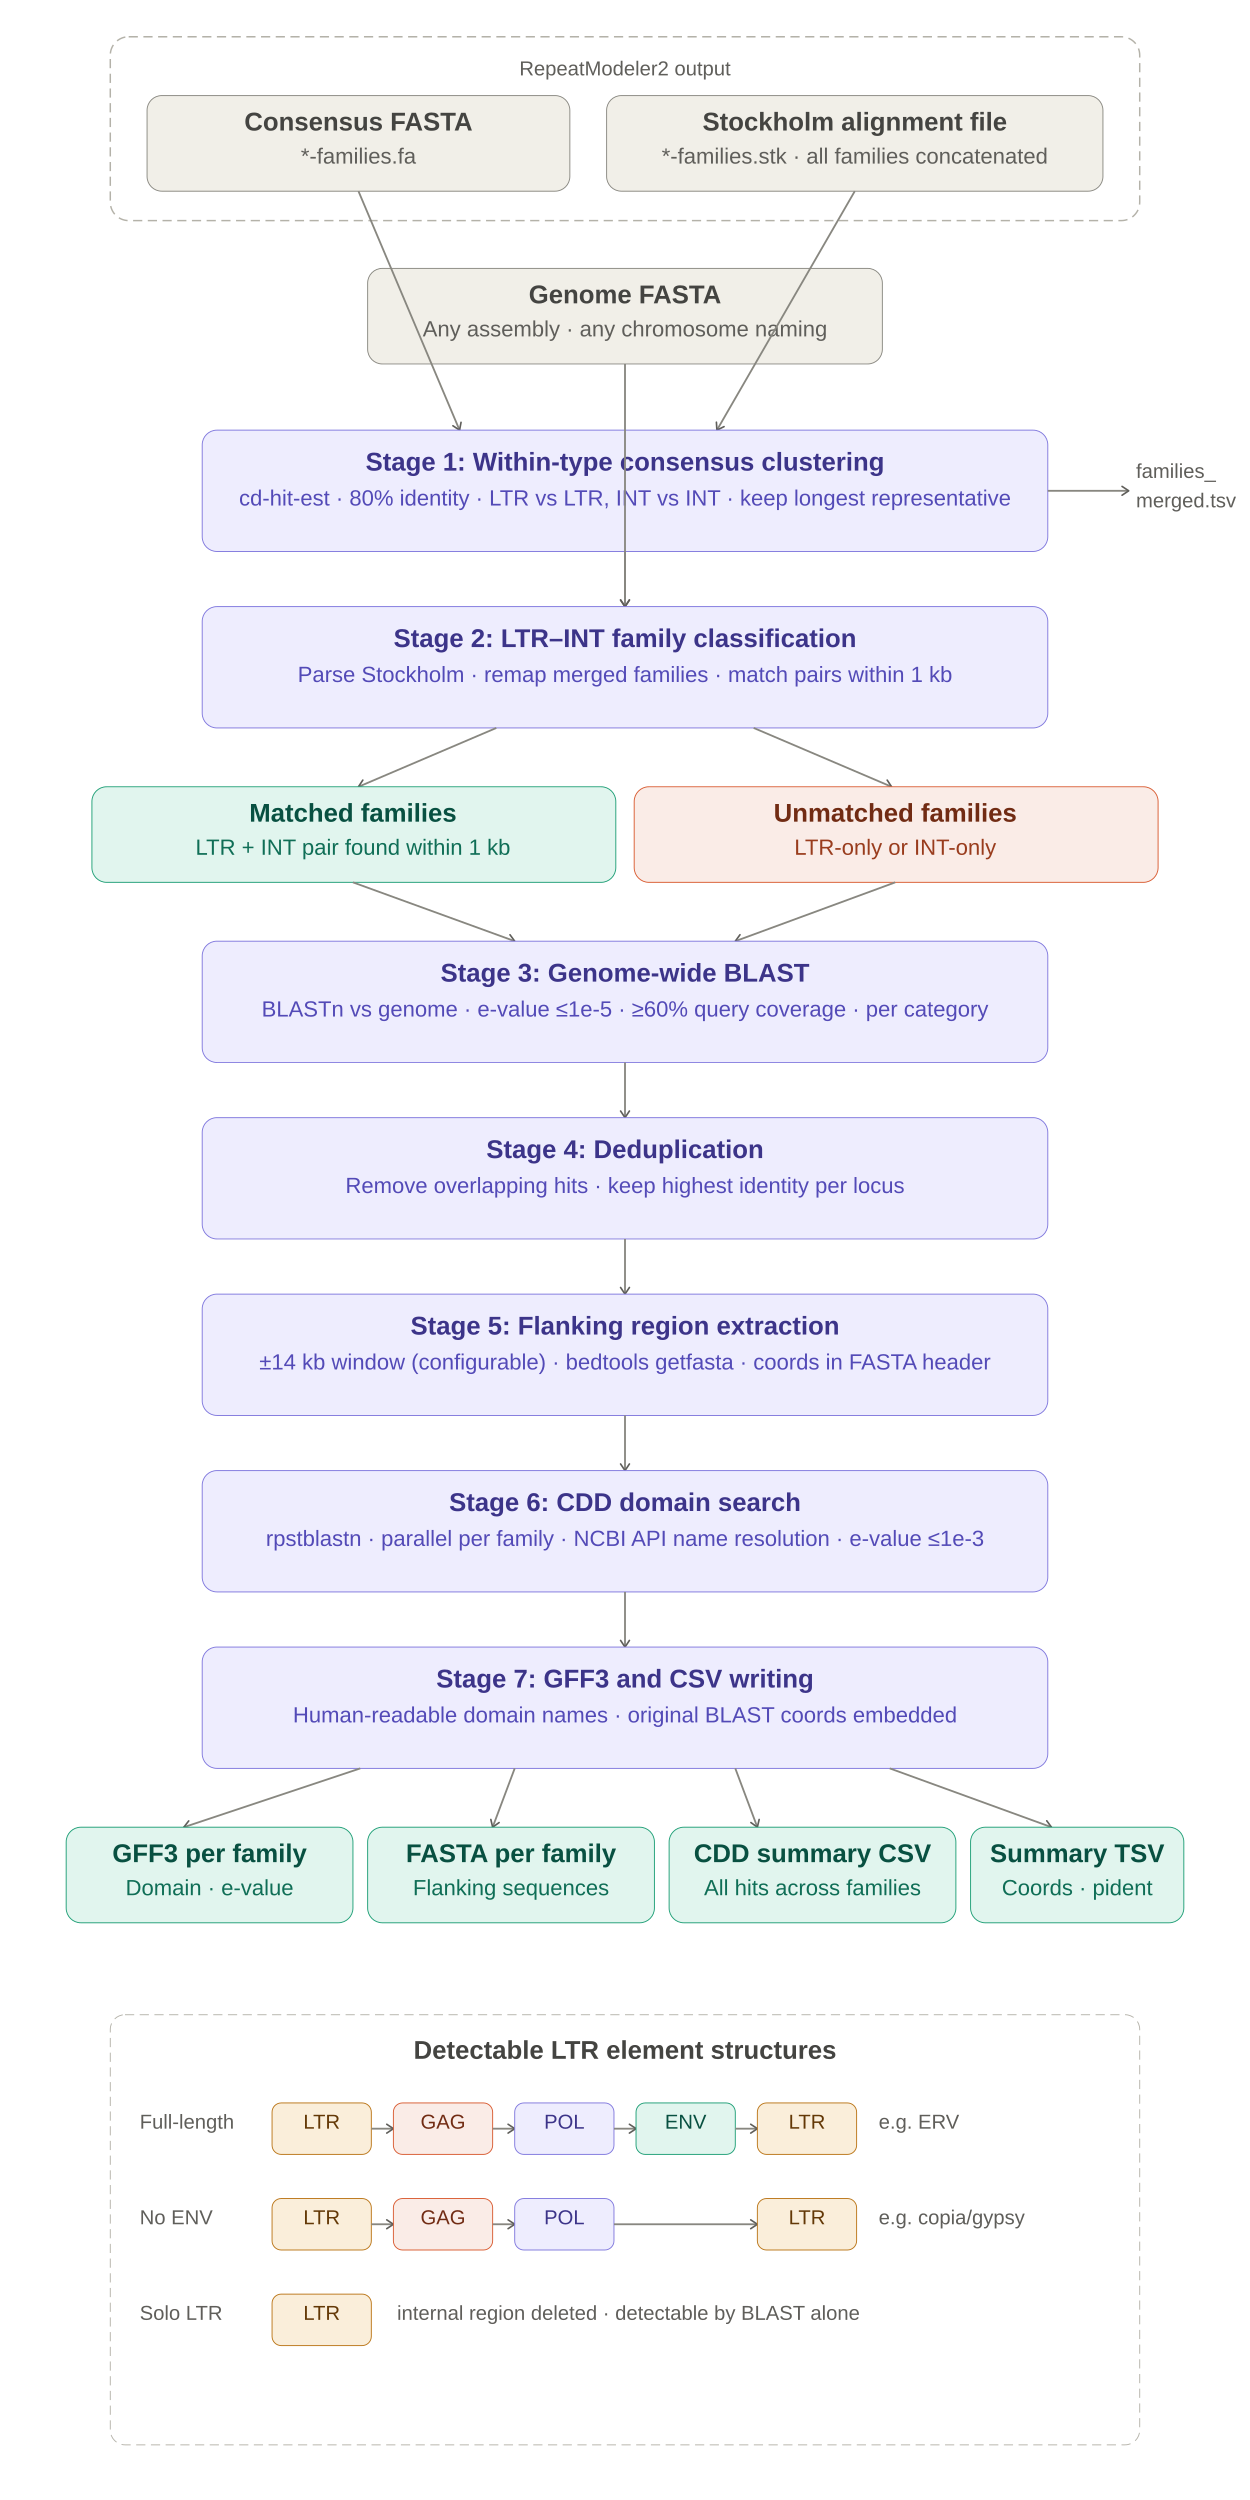
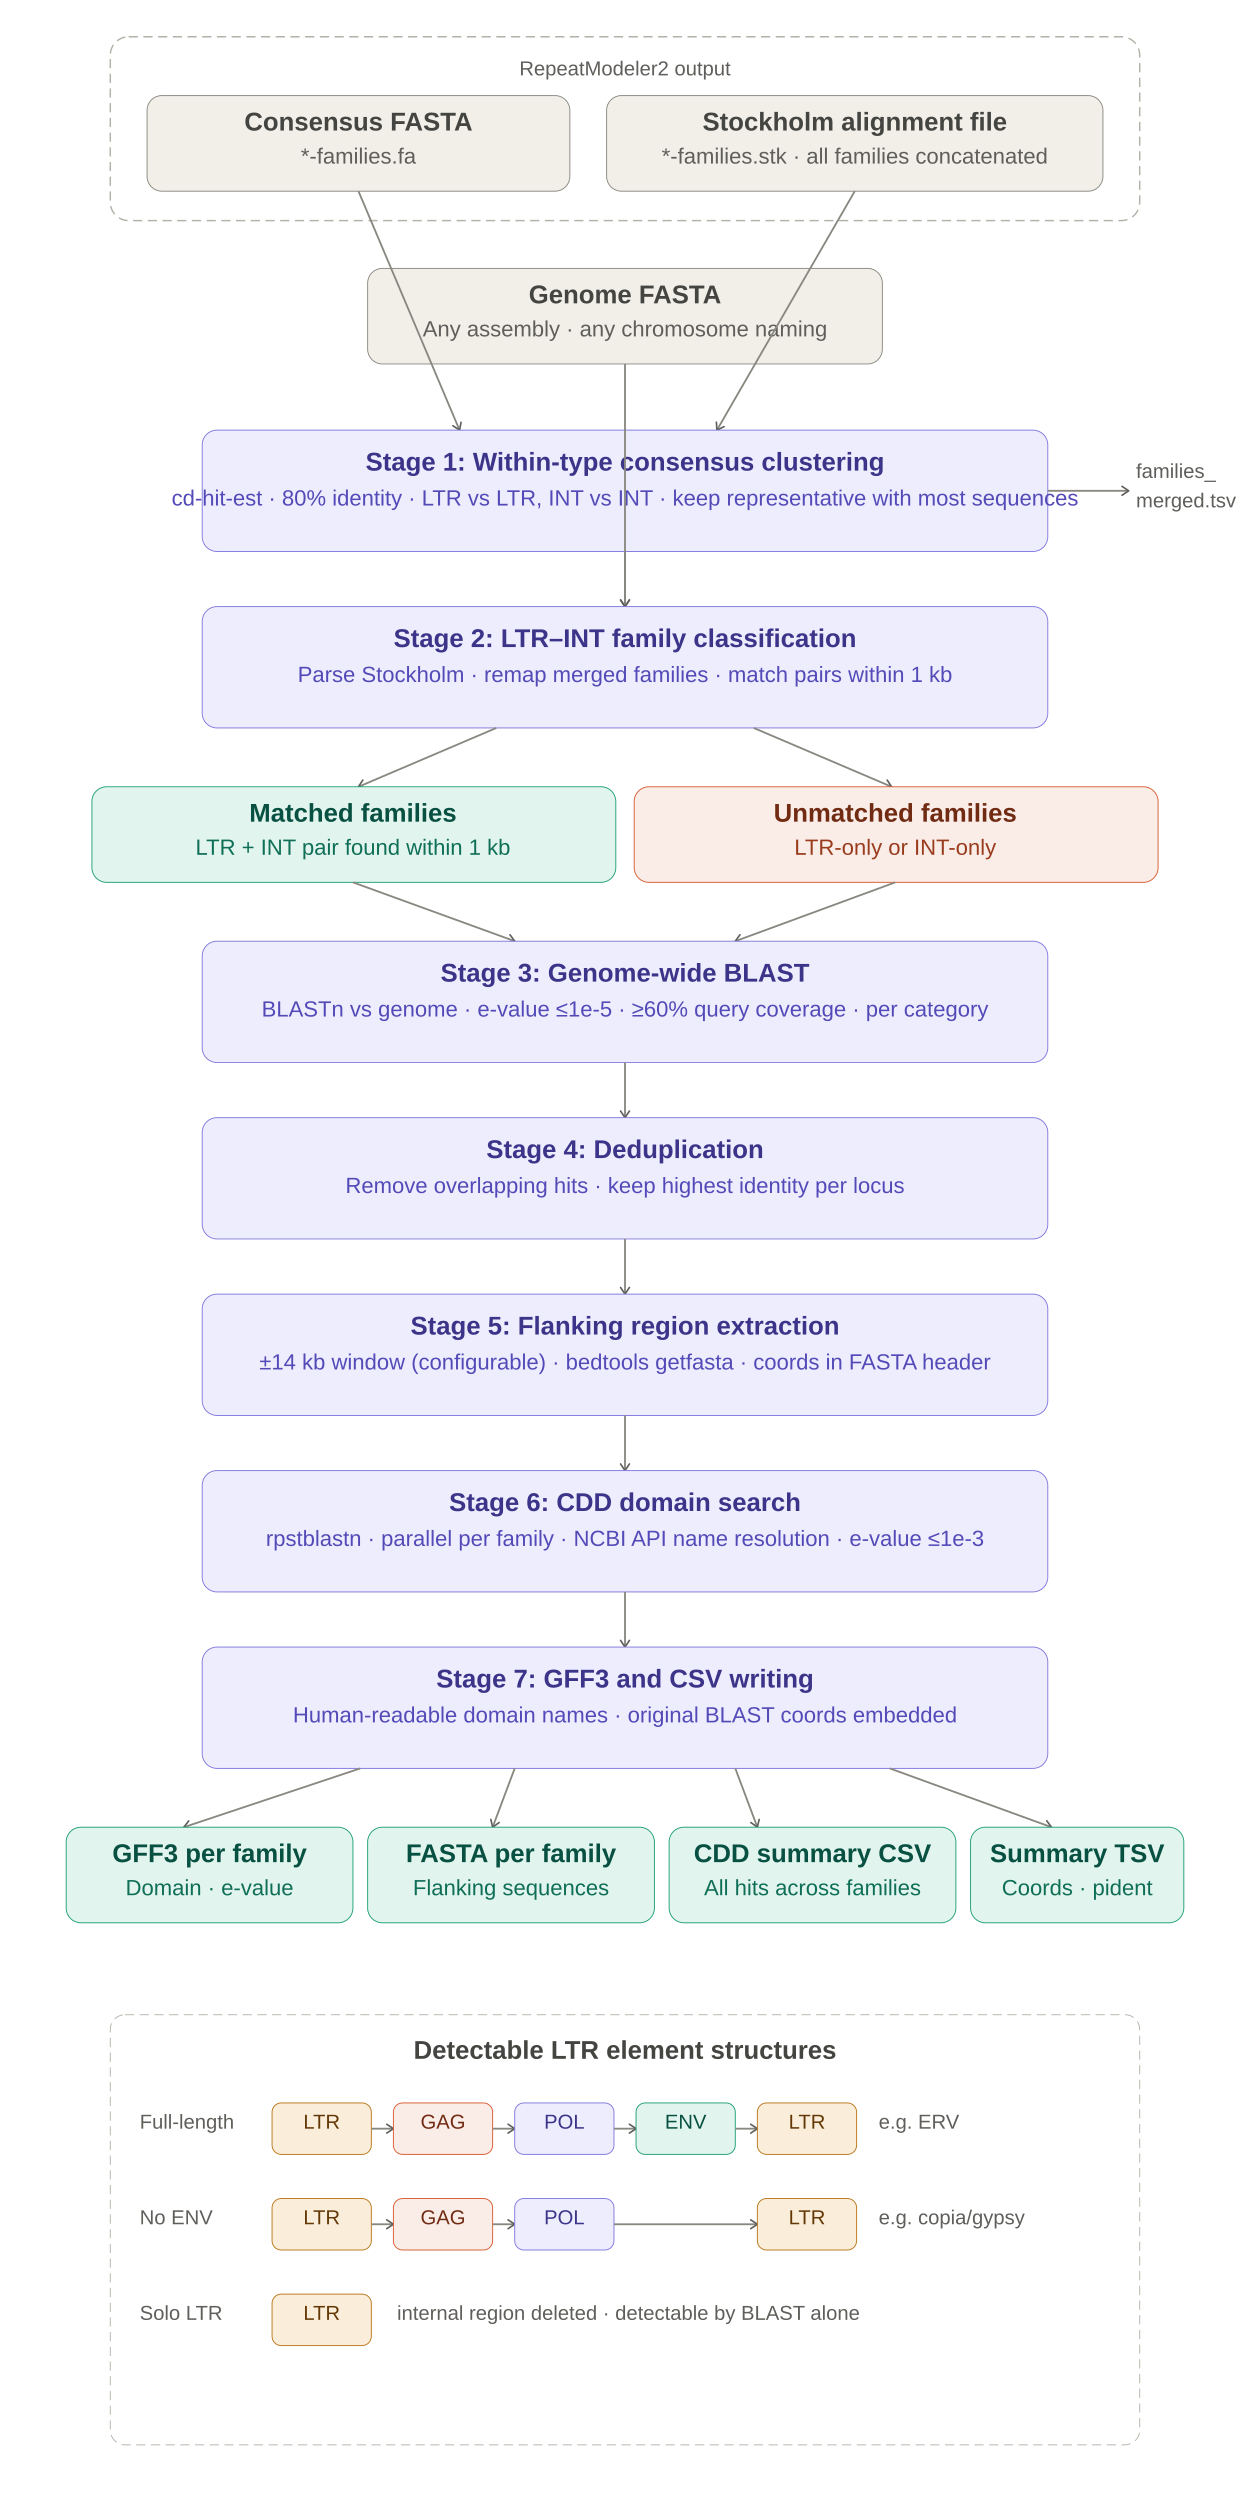
<svg xmlns="http://www.w3.org/2000/svg" width="680" viewBox="0 0 680 1360" font-family="Arial, Helvetica, sans-serif">
  <defs>
    <marker id="arrow" viewBox="0 0 10 10" refX="8" refY="5" markerWidth="6" markerHeight="6" orient="auto-start-reverse">
      <path d="M2 1L8 5L2 9" fill="none" stroke="#5F5E5A" stroke-width="1.5" stroke-linecap="round" stroke-linejoin="round" />
    </marker>
    <style>
      text { font-family: Arial, Helvetica, sans-serif; }
      .title { font-size: 14px; font-weight: 600; }
      .sub   { font-size: 12px; font-weight: 400; }
      .label { font-size: 11px; font-weight: 400; }
      .box-gray   { fill: #F1EFE8; stroke: #888780; }
      .box-purple { fill: #EEEDFE; stroke: #7F77DD; }
      .box-teal   { fill: #E1F5EE; stroke: #1D9E75; }
      .box-coral  { fill: #FAECE7; stroke: #D85A30; }
      .box-amber  { fill: #FAEEDA; stroke: #BA7517; }
      .box-dashed { fill: none;    stroke: #B4B2A9; stroke-dasharray: 5 3; }
      .t-gray-title   { fill: #444441; }
      .t-gray-sub     { fill: #5F5E5A; }
      .t-purple-title { fill: #3C3489; }
      .t-purple-sub   { fill: #534AB7; }
      .t-teal-title   { fill: #085041; }
      .t-teal-sub     { fill: #0F6E56; }
      .t-coral-title  { fill: #712B13; }
      .t-coral-sub    { fill: #993C1D; }
      .t-amber-title  { fill: #633806; }
      line.arr { stroke: #888780; fill: none; }
    </style>
  </defs>
  <rect x="60" y="20" width="560" height="100" rx="10" stroke-width="0.8" class="box-dashed" />
  <text x="340" y="41" text-anchor="middle" class="label t-gray-sub">RepeatModeler2 output</text>
  <rect x="80" y="52" width="230" height="52" rx="8" stroke-width="0.5" class="box-gray" />
  <text x="195" y="71" text-anchor="middle" class="title t-gray-title">Consensus FASTA</text>
  <text x="195" y="89" text-anchor="middle" class="sub t-gray-sub">*-families.fa</text>
  <rect x="330" y="52" width="270" height="52" rx="8" stroke-width="0.5" class="box-gray" />
  <text x="465" y="71" text-anchor="middle" class="title t-gray-title">Stockholm alignment file</text>
  <text x="465" y="89" text-anchor="middle" class="sub t-gray-sub">*-families.stk · all families concatenated</text>
  <rect x="200" y="146" width="280" height="52" rx="8" stroke-width="0.5" class="box-gray" />
  <text x="340" y="165" text-anchor="middle" class="title t-gray-title">Genome FASTA</text>
  <text x="340" y="183" text-anchor="middle" class="sub t-gray-sub">Any assembly · any chromosome naming</text>
  <line x1="195" y1="104" x2="250" y2="234" stroke-width="1" marker-end="url(#arrow)" class="arr" />
  <line x1="465" y1="104" x2="390" y2="234" stroke-width="1" marker-end="url(#arrow)" class="arr" />
  <rect x="110" y="234" width="460" height="66" rx="8" stroke-width="0.5" class="box-purple" />
  <text x="340" y="256" text-anchor="middle" class="title t-purple-title">Stage 1: Within-type consensus clustering</text>
-   <text x="340" y="275" text-anchor="middle" class="sub t-purple-sub">cd-hit-est · 80% identity · LTR vs LTR, INT vs INT · keep longest representative</text>
+   <text x="340" y="275" text-anchor="middle" class="sub t-purple-sub">cd-hit-est · 80% identity · LTR vs LTR, INT vs INT · keep representative with most sequences</text>
  <line x1="570" y1="267" x2="614" y2="267" stroke-width="1" marker-end="url(#arrow)" class="arr" />
  <text x="618" y="260" class="label t-gray-sub">families_</text>
  <text x="618" y="276" class="label t-gray-sub">merged.tsv</text>
  <line x1="340" y1="300" x2="340" y2="330" stroke-width="1" marker-end="url(#arrow)" class="arr" />
  <line x1="340" y1="198" x2="340" y2="330" stroke-width="1" marker-end="url(#arrow)" class="arr" />
  <rect x="110" y="330" width="460" height="66" rx="8" stroke-width="0.5" class="box-purple" />
  <text x="340" y="352" text-anchor="middle" class="title t-purple-title">Stage 2: LTR–INT family classification</text>
  <text x="340" y="371" text-anchor="middle" class="sub t-purple-sub">Parse Stockholm · remap merged families · match pairs within 1 kb</text>
  <line x1="270" y1="396" x2="195" y2="428" stroke-width="1" marker-end="url(#arrow)" class="arr" />
  <line x1="410" y1="396" x2="485" y2="428" stroke-width="1" marker-end="url(#arrow)" class="arr" />
  <rect x="50" y="428" width="285" height="52" rx="8" stroke-width="0.5" class="box-teal" />
  <text x="192" y="447" text-anchor="middle" class="title t-teal-title">Matched families</text>
  <text x="192" y="465" text-anchor="middle" class="sub t-teal-sub">LTR + INT pair found within 1 kb</text>
  <rect x="345" y="428" width="285" height="52" rx="8" stroke-width="0.5" class="box-coral" />
  <text x="487" y="447" text-anchor="middle" class="title t-coral-title">Unmatched families</text>
  <text x="487" y="465" text-anchor="middle" class="sub t-coral-sub">LTR-only or INT-only</text>
  <line x1="192" y1="480" x2="280" y2="512" stroke-width="1" marker-end="url(#arrow)" class="arr" />
  <line x1="487" y1="480" x2="400" y2="512" stroke-width="1" marker-end="url(#arrow)" class="arr" />
  <rect x="110" y="512" width="460" height="66" rx="8" stroke-width="0.5" class="box-purple" />
  <text x="340" y="534" text-anchor="middle" class="title t-purple-title">Stage 3: Genome-wide BLAST</text>
  <text x="340" y="553" text-anchor="middle" class="sub t-purple-sub">BLASTn vs genome · e-value ≤1e-5 · ≥60% query coverage · per category</text>
  <line x1="340" y1="578" x2="340" y2="608" stroke-width="1" marker-end="url(#arrow)" class="arr" />
  <rect x="110" y="608" width="460" height="66" rx="8" stroke-width="0.5" class="box-purple" />
  <text x="340" y="630" text-anchor="middle" class="title t-purple-title">Stage 4: Deduplication</text>
  <text x="340" y="649" text-anchor="middle" class="sub t-purple-sub">Remove overlapping hits · keep highest identity per locus</text>
  <line x1="340" y1="674" x2="340" y2="704" stroke-width="1" marker-end="url(#arrow)" class="arr" />
  <rect x="110" y="704" width="460" height="66" rx="8" stroke-width="0.5" class="box-purple" />
  <text x="340" y="726" text-anchor="middle" class="title t-purple-title">Stage 5: Flanking region extraction</text>
  <text x="340" y="745" text-anchor="middle" class="sub t-purple-sub">±14 kb window (configurable) · bedtools getfasta · coords in FASTA header</text>
  <line x1="340" y1="770" x2="340" y2="800" stroke-width="1" marker-end="url(#arrow)" class="arr" />
  <rect x="110" y="800" width="460" height="66" rx="8" stroke-width="0.5" class="box-purple" />
  <text x="340" y="822" text-anchor="middle" class="title t-purple-title">Stage 6: CDD domain search</text>
  <text x="340" y="841" text-anchor="middle" class="sub t-purple-sub">rpstblastn · parallel per family · NCBI API name resolution · e-value ≤1e-3</text>
  <line x1="340" y1="866" x2="340" y2="896" stroke-width="1" marker-end="url(#arrow)" class="arr" />
  <rect x="110" y="896" width="460" height="66" rx="8" stroke-width="0.5" class="box-purple" />
  <text x="340" y="918" text-anchor="middle" class="title t-purple-title">Stage 7: GFF3 and CSV writing</text>
  <text x="340" y="937" text-anchor="middle" class="sub t-purple-sub">Human-readable domain names · original BLAST coords embedded</text>
  <line x1="196" y1="962" x2="100" y2="994" stroke-width="1" marker-end="url(#arrow)" class="arr" />
  <line x1="280" y1="962" x2="268" y2="994" stroke-width="1" marker-end="url(#arrow)" class="arr" />
  <line x1="400" y1="962" x2="412" y2="994" stroke-width="1" marker-end="url(#arrow)" class="arr" />
  <line x1="484" y1="962" x2="572" y2="994" stroke-width="1" marker-end="url(#arrow)" class="arr" />
  <rect x="36" y="994" width="156" height="52" rx="8" stroke-width="0.5" class="box-teal" />
  <text x="114" y="1013" text-anchor="middle" class="title t-teal-title">GFF3 per family</text>
  <text x="114" y="1031" text-anchor="middle" class="sub t-teal-sub">Domain · e-value</text>
  <rect x="200" y="994" width="156" height="52" rx="8" stroke-width="0.5" class="box-teal" />
  <text x="278" y="1013" text-anchor="middle" class="title t-teal-title">FASTA per family</text>
  <text x="278" y="1031" text-anchor="middle" class="sub t-teal-sub">Flanking sequences</text>
  <rect x="364" y="994" width="156" height="52" rx="8" stroke-width="0.5" class="box-teal" />
  <text x="442" y="1013" text-anchor="middle" class="title t-teal-title">CDD summary CSV</text>
  <text x="442" y="1031" text-anchor="middle" class="sub t-teal-sub">All hits across families</text>
  <rect x="528" y="994" width="116" height="52" rx="8" stroke-width="0.5" class="box-teal" />
  <text x="586" y="1013" text-anchor="middle" class="title t-teal-title">Summary TSV</text>
  <text x="586" y="1031" text-anchor="middle" class="sub t-teal-sub">Coords · pident</text>
  <rect x="60" y="1096" width="560" height="234" rx="8" stroke-width="0.5" class="box-dashed" />
  <text x="340" y="1120" text-anchor="middle" class="title t-gray-title">Detectable LTR element structures</text>
  <text x="76" y="1158" class="label t-gray-sub">Full-length</text>
  <rect x="148" y="1144" width="54" height="28" rx="5" stroke-width="0.5" class="box-amber" />
  <text x="175" y="1158" text-anchor="middle" class="label t-amber-title">LTR</text>
  <line x1="202" y1="1158" x2="214" y2="1158" stroke-width="1" marker-end="url(#arrow)" class="arr" />
  <rect x="214" y="1144" width="54" height="28" rx="5" stroke-width="0.5" class="box-coral" />
  <text x="241" y="1158" text-anchor="middle" class="label t-coral-title">GAG</text>
  <line x1="268" y1="1158" x2="280" y2="1158" stroke-width="1" marker-end="url(#arrow)" class="arr" />
  <rect x="280" y="1144" width="54" height="28" rx="5" stroke-width="0.5" class="box-purple" />
  <text x="307" y="1158" text-anchor="middle" class="label t-purple-title">POL</text>
  <line x1="334" y1="1158" x2="346" y2="1158" stroke-width="1" marker-end="url(#arrow)" class="arr" />
  <rect x="346" y="1144" width="54" height="28" rx="5" stroke-width="0.5" class="box-teal" />
  <text x="373" y="1158" text-anchor="middle" class="label t-teal-title">ENV</text>
  <line x1="400" y1="1158" x2="412" y2="1158" stroke-width="1" marker-end="url(#arrow)" class="arr" />
  <rect x="412" y="1144" width="54" height="28" rx="5" stroke-width="0.5" class="box-amber" />
  <text x="439" y="1158" text-anchor="middle" class="label t-amber-title">LTR</text>
  <text x="478" y="1158" class="label t-gray-sub">e.g. ERV</text>
  <text x="76" y="1210" class="label t-gray-sub">No ENV</text>
  <rect x="148" y="1196" width="54" height="28" rx="5" stroke-width="0.5" class="box-amber" />
  <text x="175" y="1210" text-anchor="middle" class="label t-amber-title">LTR</text>
  <line x1="202" y1="1210" x2="214" y2="1210" stroke-width="1" marker-end="url(#arrow)" class="arr" />
  <rect x="214" y="1196" width="54" height="28" rx="5" stroke-width="0.5" class="box-coral" />
  <text x="241" y="1210" text-anchor="middle" class="label t-coral-title">GAG</text>
  <line x1="268" y1="1210" x2="280" y2="1210" stroke-width="1" marker-end="url(#arrow)" class="arr" />
  <rect x="280" y="1196" width="54" height="28" rx="5" stroke-width="0.5" class="box-purple" />
  <text x="307" y="1210" text-anchor="middle" class="label t-purple-title">POL</text>
  <line x1="334" y1="1210" x2="412" y2="1210" stroke-width="1" marker-end="url(#arrow)" class="arr" />
  <rect x="412" y="1196" width="54" height="28" rx="5" stroke-width="0.5" class="box-amber" />
  <text x="439" y="1210" text-anchor="middle" class="label t-amber-title">LTR</text>
  <text x="478" y="1210" class="label t-gray-sub">e.g. copia/gypsy</text>
  <text x="76" y="1262" class="label t-gray-sub">Solo LTR</text>
  <rect x="148" y="1248" width="54" height="28" rx="5" stroke-width="0.5" class="box-amber" />
  <text x="175" y="1262" text-anchor="middle" class="label t-amber-title">LTR</text>
  <text x="216" y="1262" class="label t-gray-sub">internal region deleted · detectable by BLAST alone</text>
</svg>
